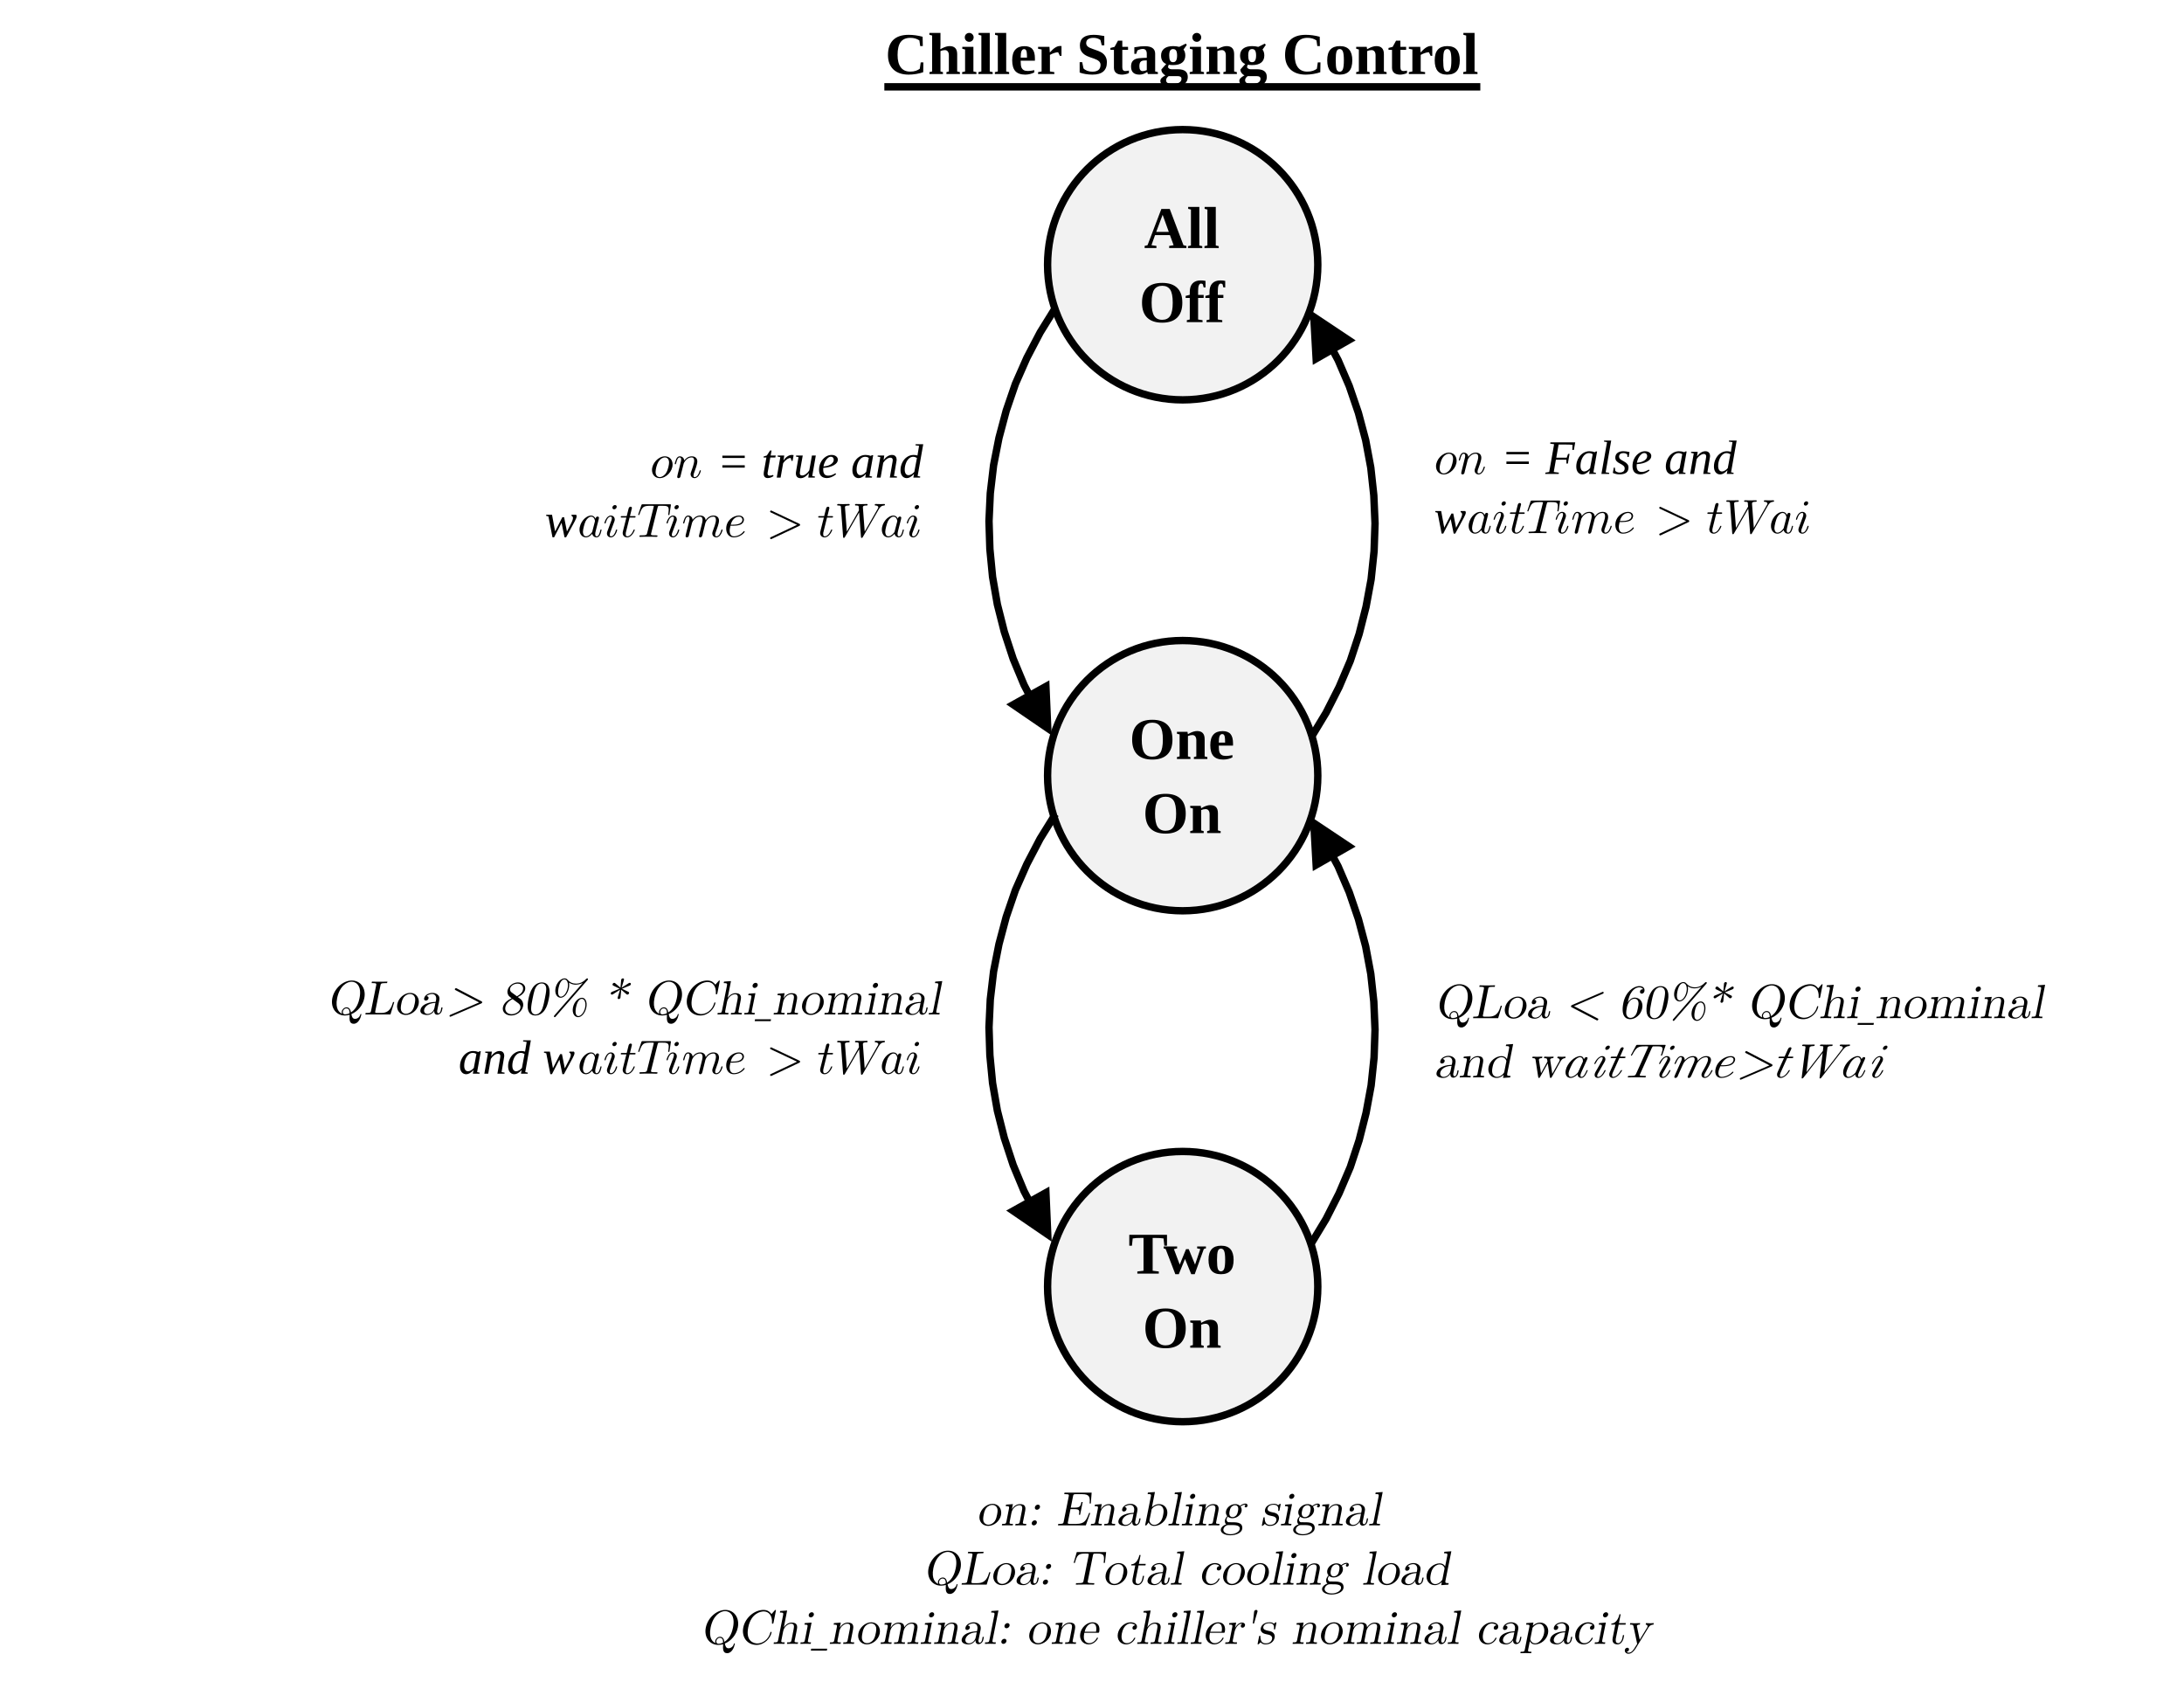
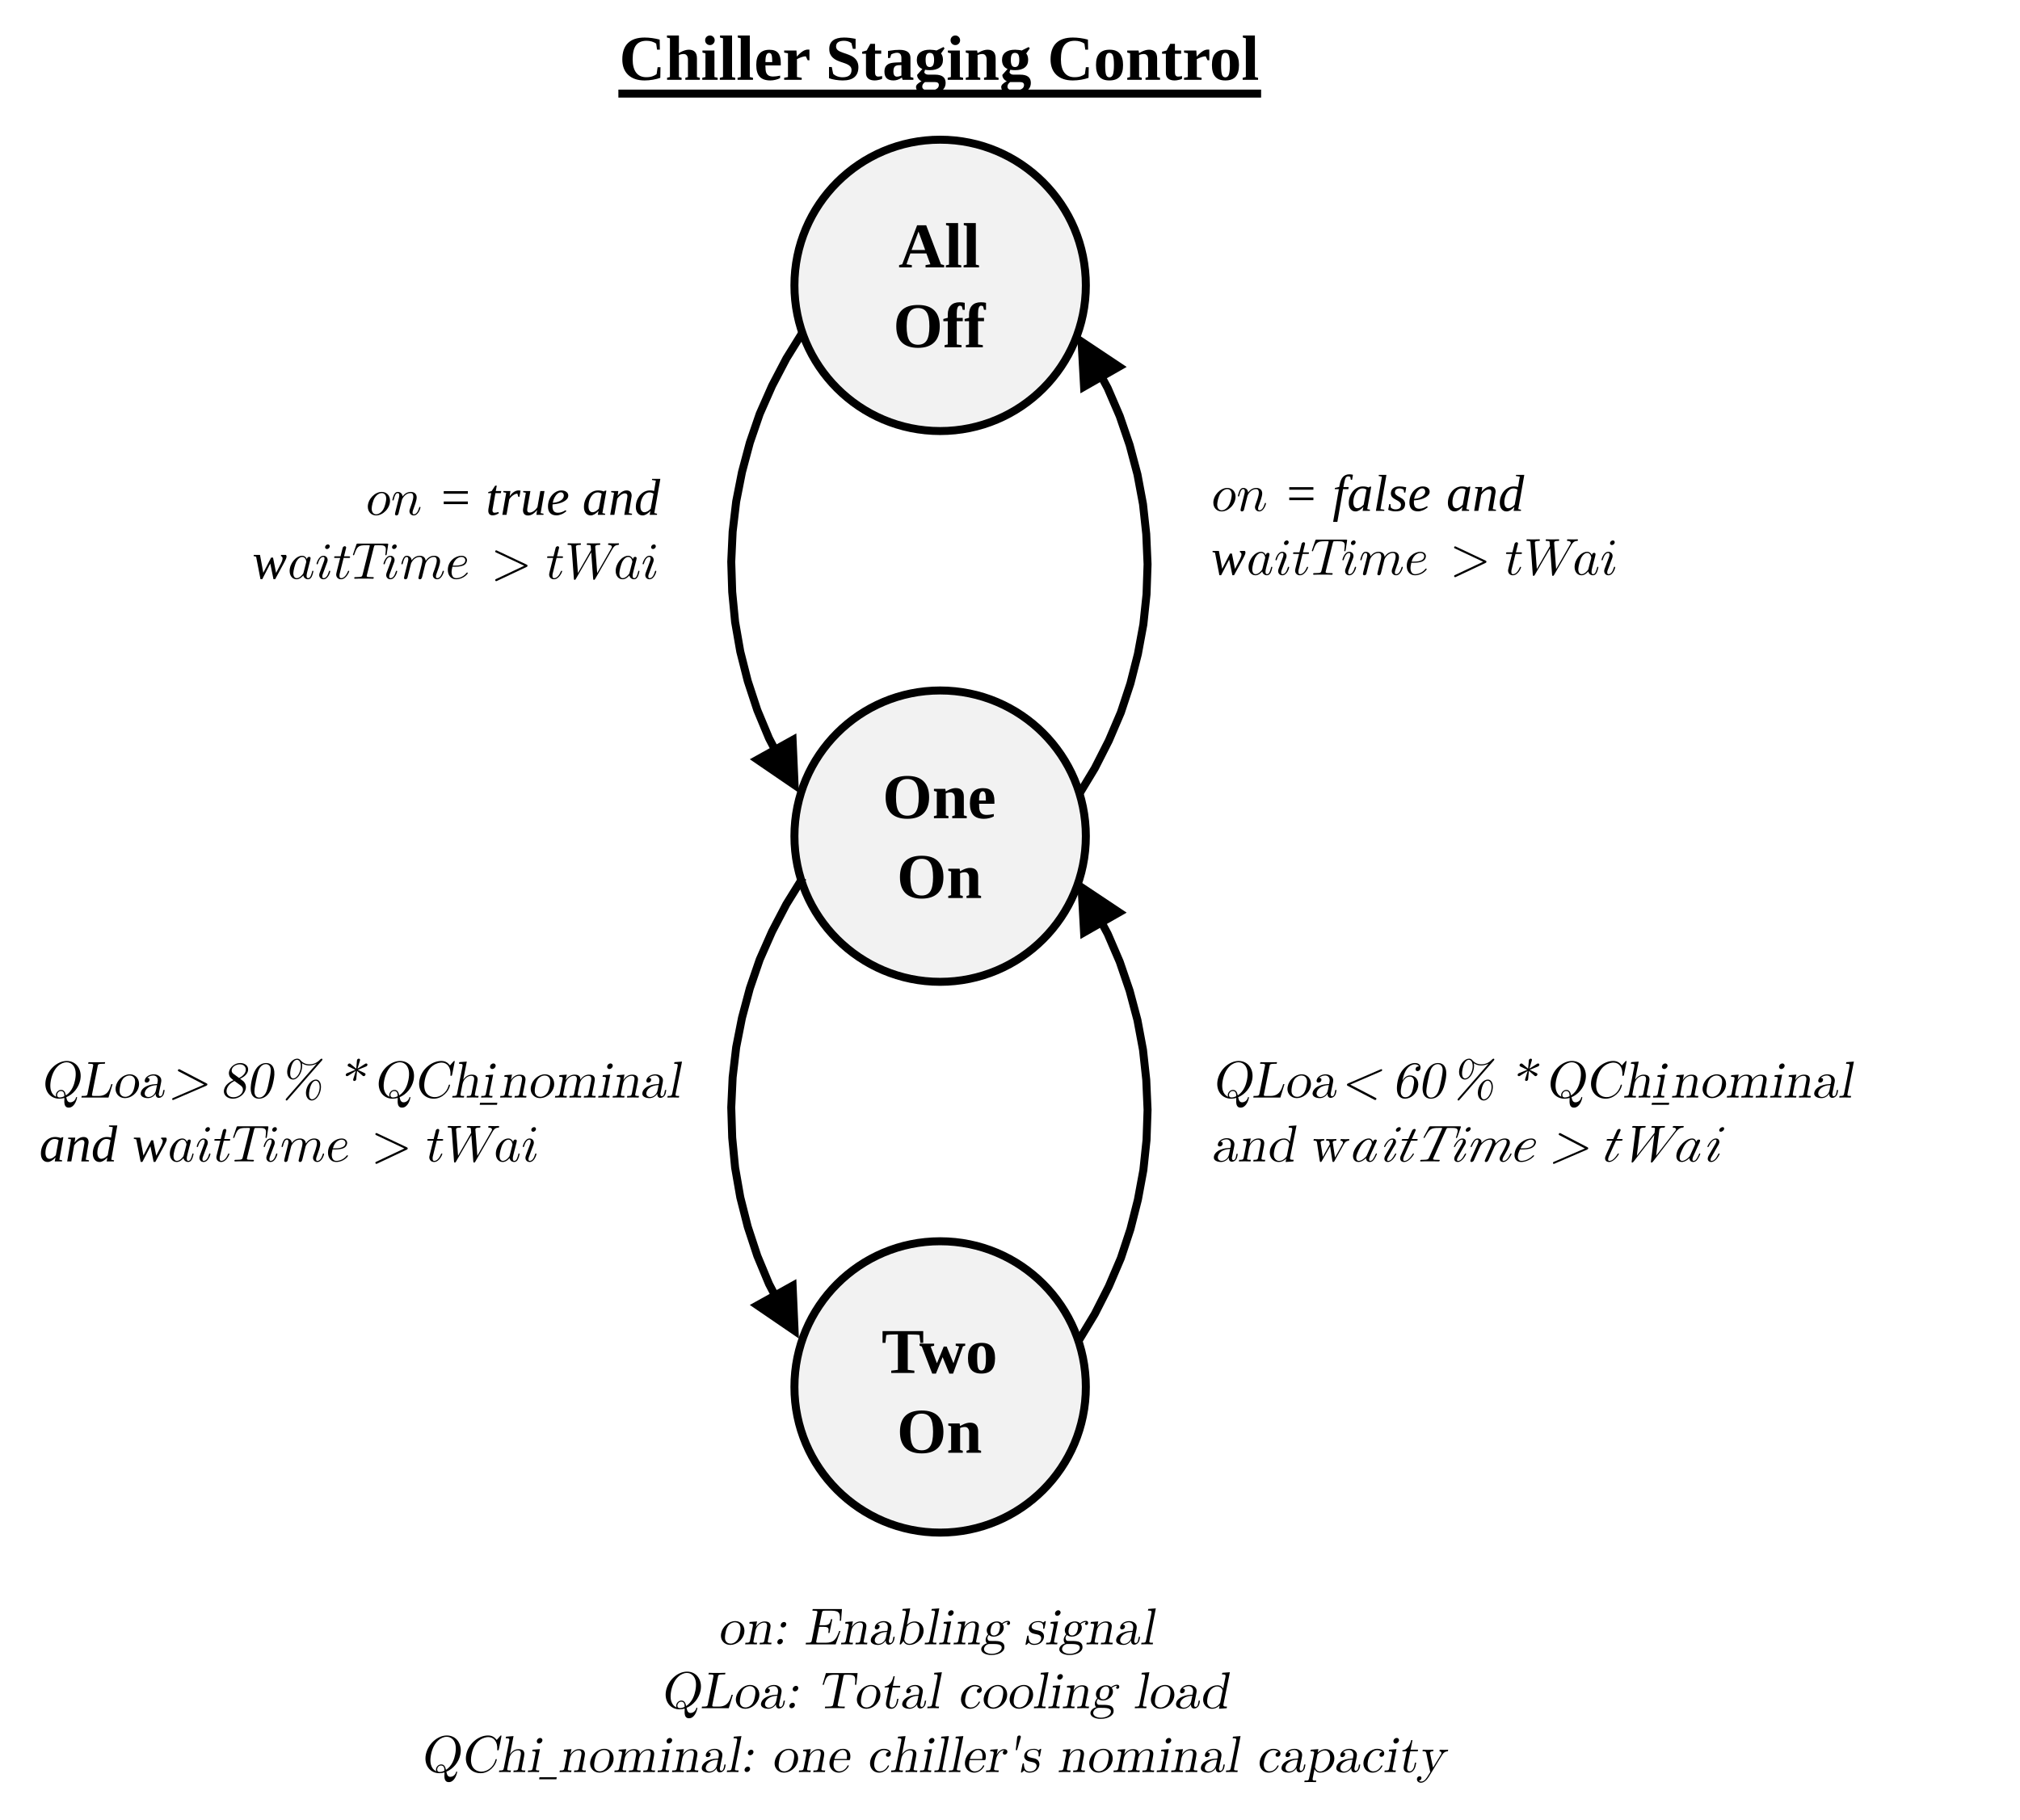
- <svg xmlns="http://www.w3.org/2000/svg" width="590" height="456" overflow="hidden">
+ <svg xmlns="http://www.w3.org/2000/svg" width="506" height="456" overflow="hidden">
  <defs>
    <clipPath id="clip0">
-       <rect x="594" y="98" width="590" height="456" />
+       <rect x="678" y="98" width="506" height="456" />
    </clipPath>
  </defs>
-   <g clip-path="url(#clip0)" transform="translate(-594 -98)">
+   <g clip-path="url(#clip0)" transform="translate(-678 -98)">
    <text font-family="Cambria Math,Cambria Math_MSFontService,sans-serif" font-style="oblique" font-weight="400" font-size="13" transform="translate(857.732 510)">on: Enabling signal <tspan font-size="13" x="-14.5" y="16">QLoa: Total cooling load </tspan>
      <tspan font-size="13" x="-74.667" y="32">QChi_nominal: one chiller's nominal capacity  </tspan>
      <tspan font-family="Times New Roman,Times New Roman_MSFontService,sans-serif" font-style="normal" font-weight="700" font-size="16" x="-24.63" y="-392">Chiller Staging Control</tspan>
    </text>
    <path d="M832.902 120.451 873.152 120.451 913.402 120.451 953.652 120.451 993.902 120.451 993.902 122.451 953.652 122.451 913.402 122.451 873.152 122.451 832.902 122.451Z" fill-rule="evenodd" />
-     <text font-family="Cambria Math,Cambria Math_MSFontService,sans-serif" font-style="oblique" font-weight="400" font-size="13" transform="translate(682.167 372)">QLoa<tspan font-size="13" x="32.333" y="0">&gt; 80% * QChi_nominal </tspan>
-       <tspan font-family="Times New Roman,Times New Roman_MSFontService,sans-serif" font-style="italic" font-size="13" x="35.707" y="16">and w</tspan>
-       <tspan font-style="normal" font-size="13" x="67.873" y="16">𝑎𝑖𝑡𝑇𝑖𝑚𝑒</tspan>
-       <tspan font-style="normal" font-size="13" x="118.873" y="16">&gt;</tspan>
-       <tspan font-style="normal" font-size="13" x="132.58" y="16">𝑡𝑊𝑎𝑖</tspan>
-       <tspan font-style="normal" font-size="13" x="299.239" y="-146">𝑜𝑛</tspan>
-       <tspan font-style="normal" font-size="13" x="314.299" y="-146"> </tspan>
-       <tspan font-family="Times New Roman,Times New Roman_MSFontService,sans-serif" font-style="italic" font-size="13" x="317.299" y="-146">= False and </tspan>
-       <tspan font-family="Times New Roman,Times New Roman_MSFontService,sans-serif" font-style="italic" font-size="13" x="299.239" y="-130">w</tspan>
-       <tspan font-style="normal" font-size="13" x="308.072" y="-130">𝑎𝑖𝑡𝑇𝑖𝑚𝑒</tspan>
-       <tspan font-style="normal" font-size="13" x="359.072" y="-130">&gt;</tspan>
-       <tspan font-style="normal" font-size="13" x="372.779" y="-130">𝑡𝑊𝑎𝑖</tspan>
-       <tspan font-style="normal" font-size="13" x="87.438" y="-145">𝑜𝑛</tspan>
-       <tspan font-style="normal" font-size="13" x="102.498" y="-145"> </tspan>
-       <tspan font-family="Times New Roman,Times New Roman_MSFontService,sans-serif" font-style="italic" font-size="13" x="105.498" y="-145">= true and </tspan>
-       <tspan font-family="Times New Roman,Times New Roman_MSFontService,sans-serif" font-style="italic" font-size="13" x="59.038" y="-129">w</tspan>
-       <tspan font-style="normal" font-size="13" x="67.871" y="-129">𝑎𝑖𝑡𝑇𝑖𝑚𝑒</tspan>
-       <tspan font-style="normal" font-size="13" x="118.871" y="-129">&gt;</tspan>
-       <tspan font-style="normal" font-size="13" x="132.578" y="-129">𝑡𝑊𝑎𝑖</tspan>
+     <text font-family="Cambria Math,Cambria Math_MSFontService,sans-serif" font-style="oblique" font-weight="400" font-size="13" transform="translate(687.854 373)">QLoa<tspan font-size="13" x="32.333" y="0">&gt;</tspan>
+       <tspan font-size="13" x="45.333" y="0">80</tspan>
+       <tspan font-size="13" x="60" y="0">%</tspan>
+       <tspan font-size="13" x="74.833" y="0">*</tspan>
+       <tspan font-size="13" x="83.5" y="0">QChi</tspan>
+       <tspan font-size="13" x="110.667" y="0">_nominal</tspan>
+       <tspan font-family="Times New Roman,Times New Roman_MSFontService,sans-serif" font-style="italic" font-size="13" x="0" y="16">and</tspan>
+       <tspan font-family="Times New Roman,Times New Roman_MSFontService,sans-serif" font-style="italic" font-size="13" x="23.333" y="16">w</tspan>
+       <tspan font-style="normal" font-size="13" x="32.167" y="16">𝑎𝑖𝑡𝑇𝑖𝑚𝑒</tspan>
+       <tspan font-style="normal" font-size="13" x="83.167" y="16">&gt;</tspan>
+       <tspan font-style="normal" font-size="13" x="96.873" y="16">𝑡𝑊𝑎𝑖</tspan>
+       <tspan font-style="normal" font-size="13" x="293.552" y="-147">𝑜𝑛</tspan>
+       <tspan font-style="normal" font-size="13" x="308.612" y="-147"> </tspan>
+       <tspan font-family="Times New Roman,Times New Roman_MSFontService,sans-serif" font-style="italic" font-size="13" x="311.612" y="-147">= </tspan>
+       <tspan font-family="Times New Roman,Times New Roman_MSFontService,sans-serif" font-style="italic" font-size="13" x="323.945" y="-147">f</tspan>
+       <tspan font-family="Times New Roman,Times New Roman_MSFontService,sans-serif" font-style="italic" font-size="13" x="327.612" y="-147">alse </tspan>
+       <tspan font-family="Times New Roman,Times New Roman_MSFontService,sans-serif" font-style="italic" font-size="13" x="352.445" y="-147">and </tspan>
+       <tspan font-family="Times New Roman,Times New Roman_MSFontService,sans-serif" font-style="italic" font-size="13" x="293.552" y="-131">w</tspan>
+       <tspan font-style="normal" font-size="13" x="302.385" y="-131">𝑎𝑖𝑡𝑇𝑖𝑚𝑒</tspan>
+       <tspan font-style="normal" font-size="13" x="353.385" y="-131">&gt;</tspan>
+       <tspan font-style="normal" font-size="13" x="367.092" y="-131">𝑡𝑊𝑎𝑖</tspan>
+       <tspan font-style="normal" font-size="13" x="81.751" y="-146">𝑜𝑛</tspan>
+       <tspan font-style="normal" font-size="13" x="96.811" y="-146"> </tspan>
+       <tspan font-family="Times New Roman,Times New Roman_MSFontService,sans-serif" font-style="italic" font-size="13" x="99.811" y="-146">= true and </tspan>
+       <tspan font-family="Times New Roman,Times New Roman_MSFontService,sans-serif" font-style="italic" font-size="13" x="53.351" y="-130">w</tspan>
+       <tspan font-style="normal" font-size="13" x="62.184" y="-130">𝑎𝑖𝑡𝑇𝑖𝑚𝑒</tspan>
+       <tspan font-style="normal" font-size="13" x="113.184" y="-130">&gt;</tspan>
+       <tspan font-style="normal" font-size="13" x="126.891" y="-130">𝑡𝑊𝑎𝑖</tspan>
    </text>
    <path d="M877 445.5C877 425.342 893.342 409 913.5 409 933.658 409 950 425.342 950 445.5 950 465.658 933.658 482 913.5 482 893.342 482 877 465.658 877 445.5Z" stroke="#000000" stroke-width="2" stroke-miterlimit="8" fill="#F2F2F2" fill-rule="evenodd" />
    <text font-family="Times New Roman,Times New Roman_MSFontService,sans-serif" font-weight="700" font-size="16" transform="translate(898.825 442)">Two <tspan font-size="16" x="3.827" y="20">On</tspan>
    </text>
    <path d="M877 307.5C877 287.342 893.342 271 913.5 271 933.658 271 950 287.342 950 307.5 950 327.658 933.658 344 913.5 344 893.342 344 877 327.658 877 307.5Z" stroke="#000000" stroke-width="2" stroke-miterlimit="8" fill="#F2F2F2" fill-rule="evenodd" />
    <text font-family="Times New Roman,Times New Roman_MSFontService,sans-serif" font-weight="700" font-size="16" transform="translate(899.065 303)">One <tspan font-size="16" x="3.587" y="20">On</tspan>
    </text>
    <path d="M877 169.5C877 149.342 893.342 133 913.5 133 933.658 133 950 149.342 950 169.5 950 189.658 933.658 206 913.5 206 893.342 206 877 189.658 877 169.5Z" stroke="#000000" stroke-width="2" stroke-miterlimit="8" fill="#F2F2F2" fill-rule="evenodd" />
    <text font-family="Times New Roman,Times New Roman_MSFontService,sans-serif" font-weight="700" font-size="16" transform="translate(903.065 165)">All <tspan font-size="16" x="-1.333" y="20">Off</tspan>
      <tspan font-family="Cambria Math,Cambria Math_MSFontService,sans-serif" font-style="oblique" font-weight="400" font-size="13" x="78.341" y="208">QLoa</tspan>
-       <tspan font-family="Cambria Math,Cambria Math_MSFontService,sans-serif" font-style="oblique" font-weight="400" font-size="13" x="113.674" y="208">&lt; 60%*  QChi_nominal </tspan>
-       <tspan font-family="Cambria Math,Cambria Math_MSFontService,sans-serif" font-style="oblique" font-weight="400" font-size="13" x="78.341" y="224">and w</tspan>
+       <tspan font-family="Cambria Math,Cambria Math_MSFontService,sans-serif" font-style="oblique" font-weight="400" font-size="13" x="110.674" y="208">&lt;</tspan>
+       <tspan font-family="Cambria Math,Cambria Math_MSFontService,sans-serif" font-style="oblique" font-weight="400" font-size="13" x="123.674" y="208">60</tspan>
+       <tspan font-family="Cambria Math,Cambria Math_MSFontService,sans-serif" font-style="oblique" font-weight="400" font-size="13" x="138.341" y="208">%</tspan>
+       <tspan font-family="Cambria Math,Cambria Math_MSFontService,sans-serif" font-style="oblique" font-weight="400" font-size="13" x="153.174" y="208">*</tspan>
+       <tspan font-family="Cambria Math,Cambria Math_MSFontService,sans-serif" font-style="oblique" font-weight="400" font-size="13" x="161.841" y="208">QChi</tspan>
+       <tspan font-family="Cambria Math,Cambria Math_MSFontService,sans-serif" font-style="oblique" font-weight="400" font-size="13" x="189.007" y="208">_nominal</tspan>
+       <tspan font-family="Cambria Math,Cambria Math_MSFontService,sans-serif" font-style="oblique" font-weight="400" font-size="13" x="78.341" y="224">and</tspan>
+       <tspan font-family="Cambria Math,Cambria Math_MSFontService,sans-serif" font-style="oblique" font-weight="400" font-size="13" x="102.674" y="224">w</tspan>
      <tspan font-family="Cambria Math,Cambria Math_MSFontService,sans-serif" font-style="oblique" font-weight="400" font-size="13" x="113.007" y="224">𝑎</tspan>
      <tspan font-family="Cambria Math,Cambria Math_MSFontService,sans-serif" font-style="oblique" font-weight="400" font-size="13" x="120.507" y="224">𝑖</tspan>
      <tspan font-family="Cambria Math,Cambria Math_MSFontService,sans-serif" font-style="oblique" font-weight="400" font-size="13" x="124.674" y="224">𝑡</tspan>
      <tspan font-family="Cambria Math,Cambria Math_MSFontService,sans-serif" font-style="oblique" font-weight="400" font-size="13" x="130.007" y="224">𝑇</tspan>
      <tspan font-family="Cambria Math,Cambria Math_MSFontService,sans-serif" font-style="oblique" font-weight="400" font-size="13" x="138.007" y="224">𝑖</tspan>
      <tspan font-family="Cambria Math,Cambria Math_MSFontService,sans-serif" font-style="oblique" font-weight="400" font-size="13" x="142.174" y="224">𝑚</tspan>
      <tspan font-family="Cambria Math,Cambria Math_MSFontService,sans-serif" font-style="oblique" font-weight="400" font-size="13" x="153.341" y="224">𝑒</tspan>
-       <tspan font-family="Cambria Math,Cambria Math_MSFontService,sans-serif" font-style="oblique" font-weight="400" font-size="13" x="160.007" y="224">&gt;</tspan>
-       <tspan font-family="Cambria Math,Cambria Math_MSFontService,sans-serif" font-style="oblique" font-weight="400" font-size="13" x="170.007" y="224">𝑡</tspan>
-       <tspan font-family="Cambria Math,Cambria Math_MSFontService,sans-serif" font-style="oblique" font-weight="400" font-size="13" x="175.341" y="224">𝑊</tspan>
-       <tspan font-family="Cambria Math,Cambria Math_MSFontService,sans-serif" font-style="oblique" font-weight="400" font-size="13" x="188.007" y="224">𝑎</tspan>
-       <tspan font-family="Cambria Math,Cambria Math_MSFontService,sans-serif" font-style="oblique" font-weight="400" font-size="13" x="195.507" y="224">𝑖</tspan>
+       <tspan font-family="Cambria Math,Cambria Math_MSFontService,sans-serif" font-style="oblique" font-weight="400" font-size="13" x="163.007" y="224">&gt;</tspan>
+       <tspan font-family="Cambria Math,Cambria Math_MSFontService,sans-serif" font-style="oblique" font-weight="400" font-size="13" x="176.007" y="224">𝑡</tspan>
+       <tspan font-family="Cambria Math,Cambria Math_MSFontService,sans-serif" font-style="oblique" font-weight="400" font-size="13" x="181.341" y="224">𝑊</tspan>
+       <tspan font-family="Cambria Math,Cambria Math_MSFontService,sans-serif" font-style="oblique" font-weight="400" font-size="13" x="194.007" y="224">𝑎</tspan>
+       <tspan font-family="Cambria Math,Cambria Math_MSFontService,sans-serif" font-style="oblique" font-weight="400" font-size="13" x="201.507" y="224">𝑖</tspan>
    </text>
    <path d="M954.653 328.34 956.376 331.548 959.423 338.63 961.925 345.95 963.903 353.378 965.304 360.883 966.127 368.455 966.461 376.082 966.199 383.699 965.395 391.334 964.013 398.813 962.124 406.255 959.708 413.586 956.66 420.725 953.125 427.685 949.064 434.41 947.352 433.376 951.394 426.683 951.358 426.747 954.862 419.849 954.834 419.909 957.851 412.84 957.821 412.919 960.214 405.662 960.194 405.729 962.066 398.353 962.052 398.417 963.421 391.009 963.41 391.086 964.206 383.524 964.202 383.595 964.461 376.053 964.461 376.131 964.131 368.575 964.135 368.639 963.32 361.137 963.331 361.212 961.944 353.782 961.961 353.856 960.002 346.498 960.022 346.564 957.543 339.313 957.571 339.385 954.556 332.378 954.594 332.456 952.891 329.286ZM948.646 333.279 947.818 318.394 960.222 326.663Z" />
    <path d="M871.409 423.351 869.725 420.122 866.763 413.005 864.348 405.655 862.459 398.204 861.148 390.683 860.416 383.102 860.173 375.471 860.526 367.858 861.421 360.233 862.893 352.771 864.87 345.352 867.374 338.051 870.507 330.949 874.125 324.031 878.266 317.356 879.965 318.41 875.844 325.054 875.88 324.99 872.294 331.846 872.323 331.786 869.221 338.819 869.252 338.74 866.773 345.968 866.794 345.901 864.834 353.254 864.848 353.19 863.391 360.582 863.403 360.505 862.516 368.057 862.522 367.986 862.173 375.524 862.173 375.446 862.413 383.006 862.409 382.942 863.135 390.453 863.125 390.377 864.423 397.823 864.407 397.749 866.278 405.13 866.259 405.064 868.651 412.344 868.624 412.272 871.554 419.314 871.518 419.236 873.182 422.426ZM877.475 418.485 878.125 433.378 865.821 424.962Z" />
    <path d="M954.653 191.612 956.376 194.821 959.423 201.902 961.925 209.223 963.903 216.651 965.304 224.155 966.127 231.727 966.461 239.355 966.199 246.971 965.395 254.606 964.013 262.085 962.124 269.527 959.708 276.858 956.66 283.997 953.125 290.958 949.064 297.682 947.352 296.648 951.394 289.955 951.358 290.02 954.862 283.121 954.834 283.181 957.851 276.112 957.821 276.191 960.214 268.934 960.194 269.001 962.066 261.625 962.052 261.69 963.421 254.281 963.41 254.358 964.206 246.797 964.202 246.867 964.461 239.325 964.461 239.403 964.131 231.847 964.135 231.911 963.32 224.409 963.331 224.485 961.944 217.055 961.961 217.129 960.002 209.771 960.022 209.837 957.543 202.585 957.571 202.657 954.556 195.651 954.594 195.729 952.891 192.559ZM948.646 196.551 947.818 181.667 960.222 189.935Z" />
    <path d="M871.409 286.624 869.725 283.395 866.763 276.278 864.348 268.928 862.459 261.477 861.148 253.956 860.416 246.374 860.173 238.743 860.526 231.131 861.421 223.506 862.893 216.044 864.87 208.625 867.374 201.324 870.507 194.221 874.125 187.303 878.266 180.628 879.965 181.682 875.844 188.326 875.88 188.263 872.294 195.119 872.323 195.059 869.221 202.092 869.252 202.013 866.773 209.241 866.794 209.174 864.834 216.527 864.848 216.463 863.391 223.854 863.403 223.777 862.516 231.329 862.522 231.259 862.173 238.797 862.173 238.719 862.413 246.278 862.409 246.214 863.135 253.725 863.125 253.65 864.423 261.096 864.407 261.022 866.278 268.403 866.259 268.336 868.651 275.617 868.624 275.545 871.554 282.586 871.518 282.508 873.182 285.698ZM877.475 281.757 878.125 296.65 865.821 288.234Z" />
  </g>
</svg>
